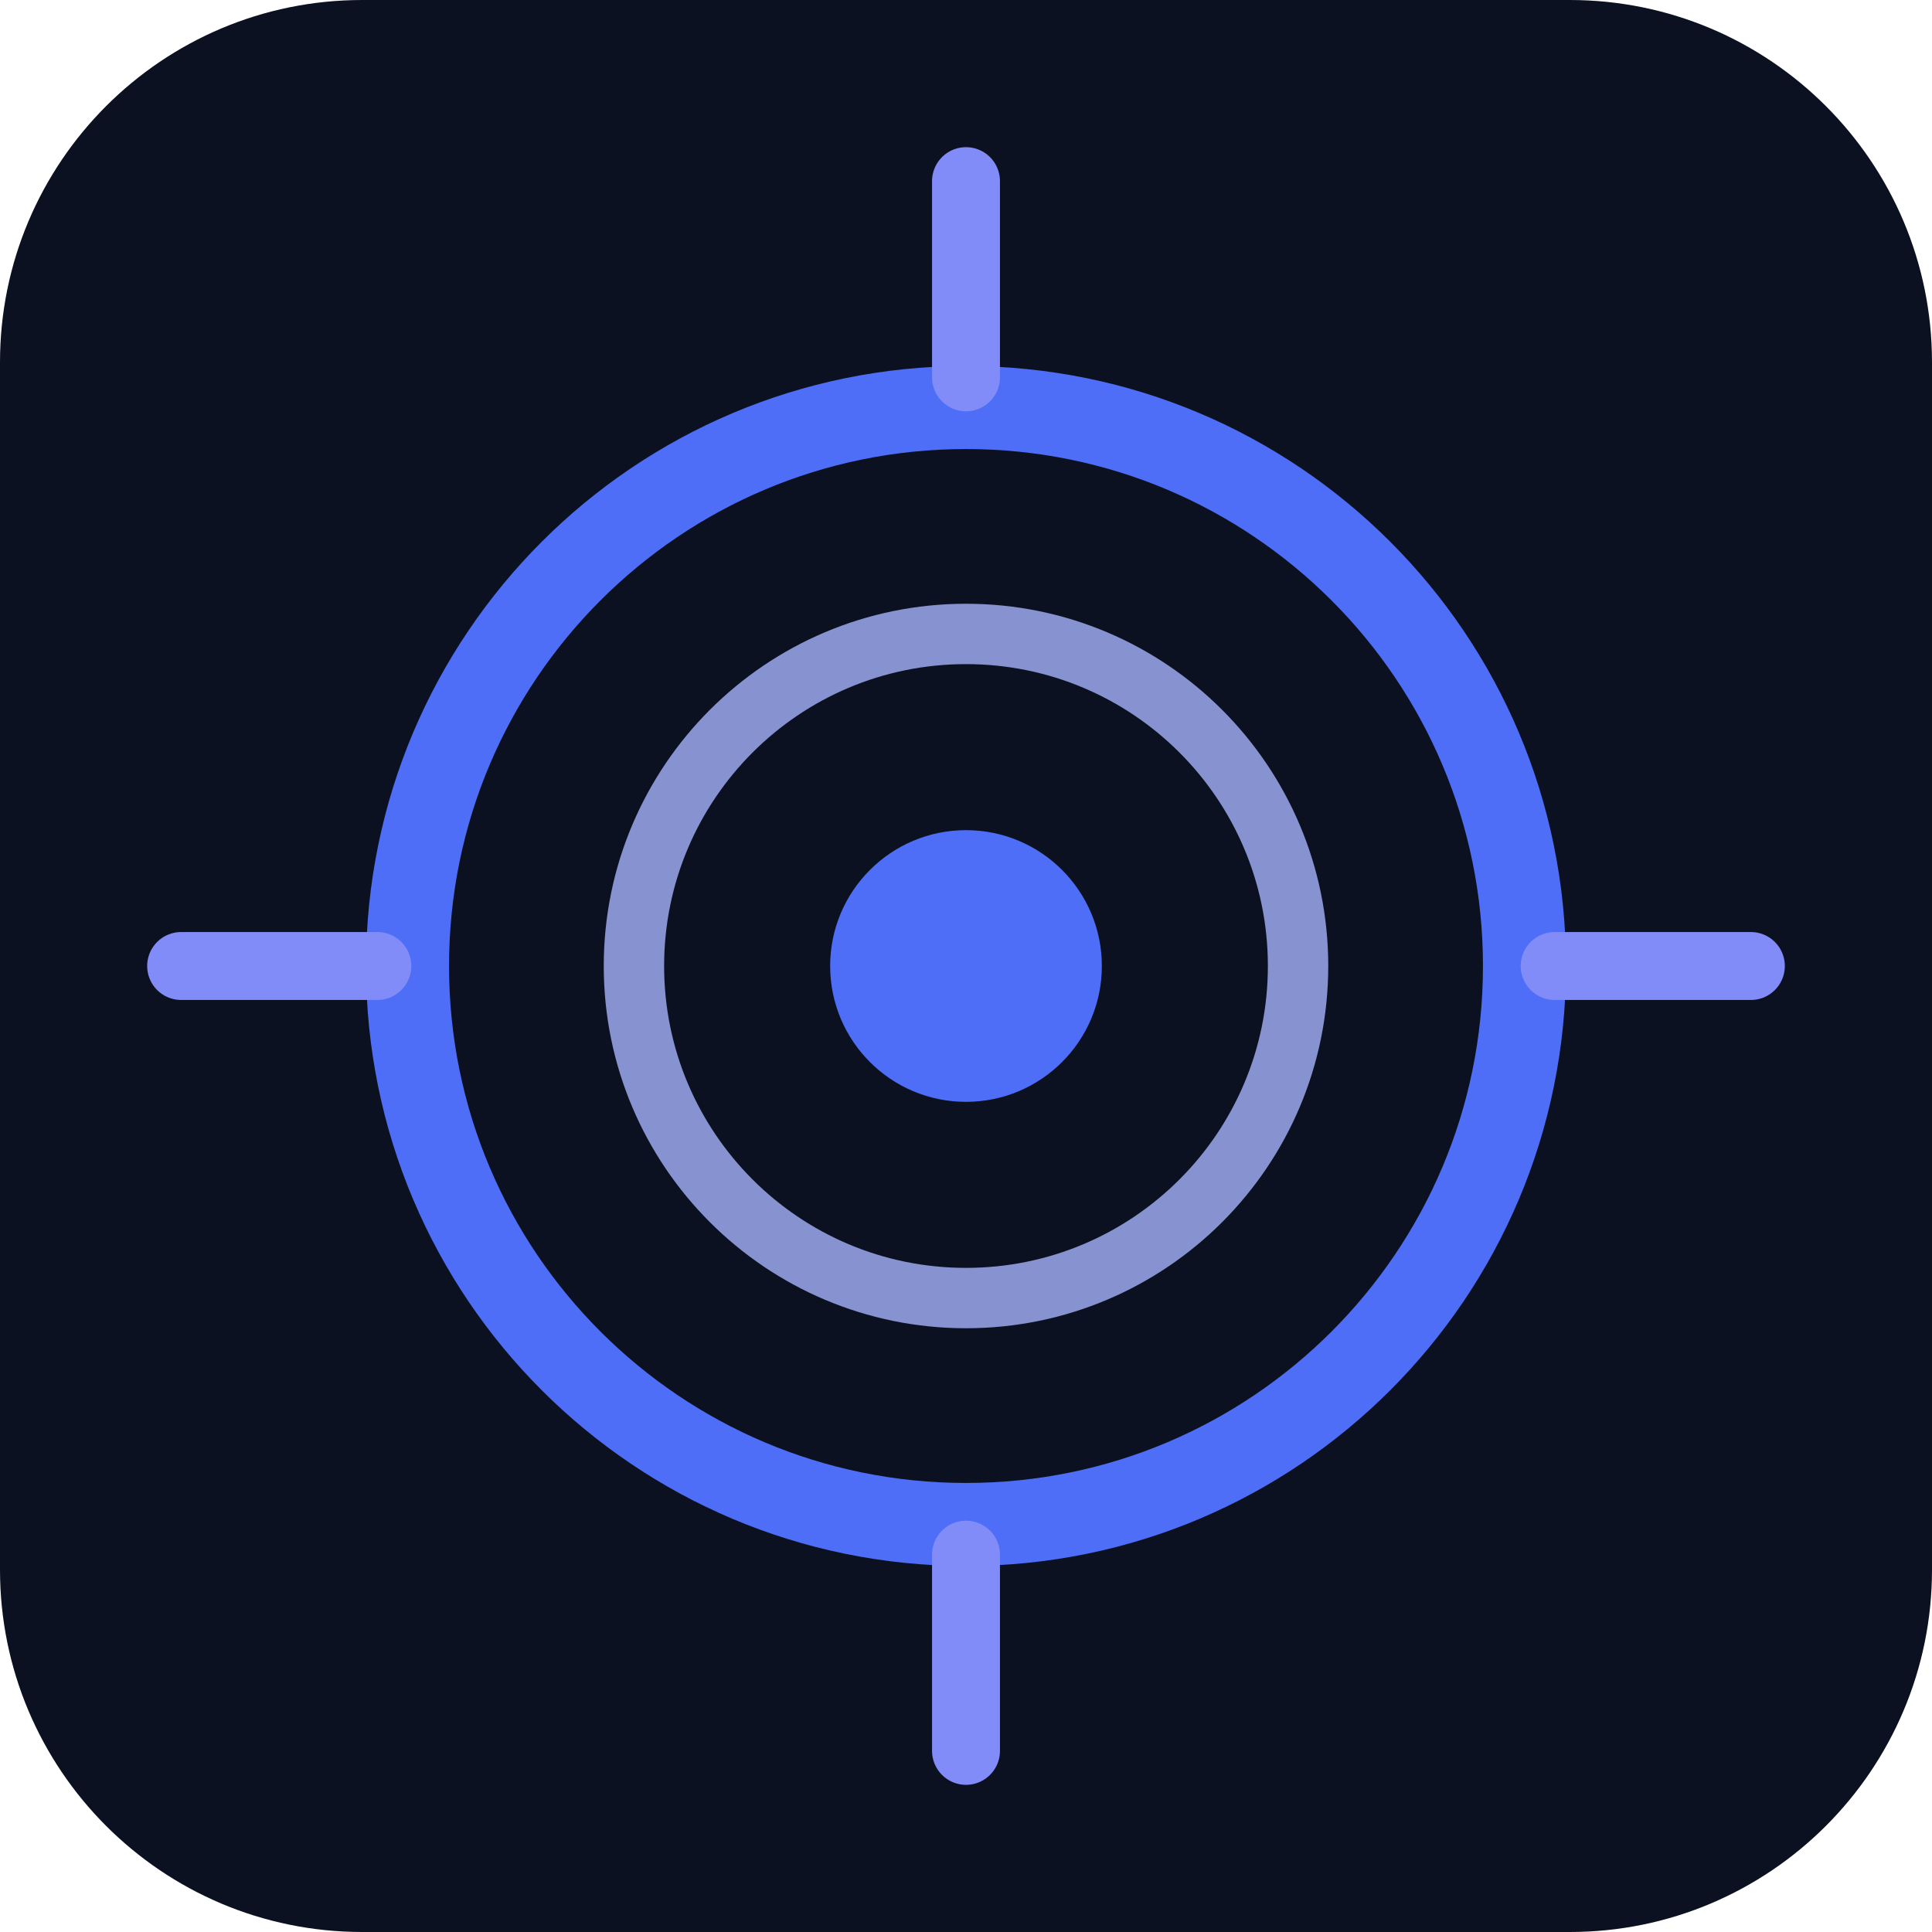
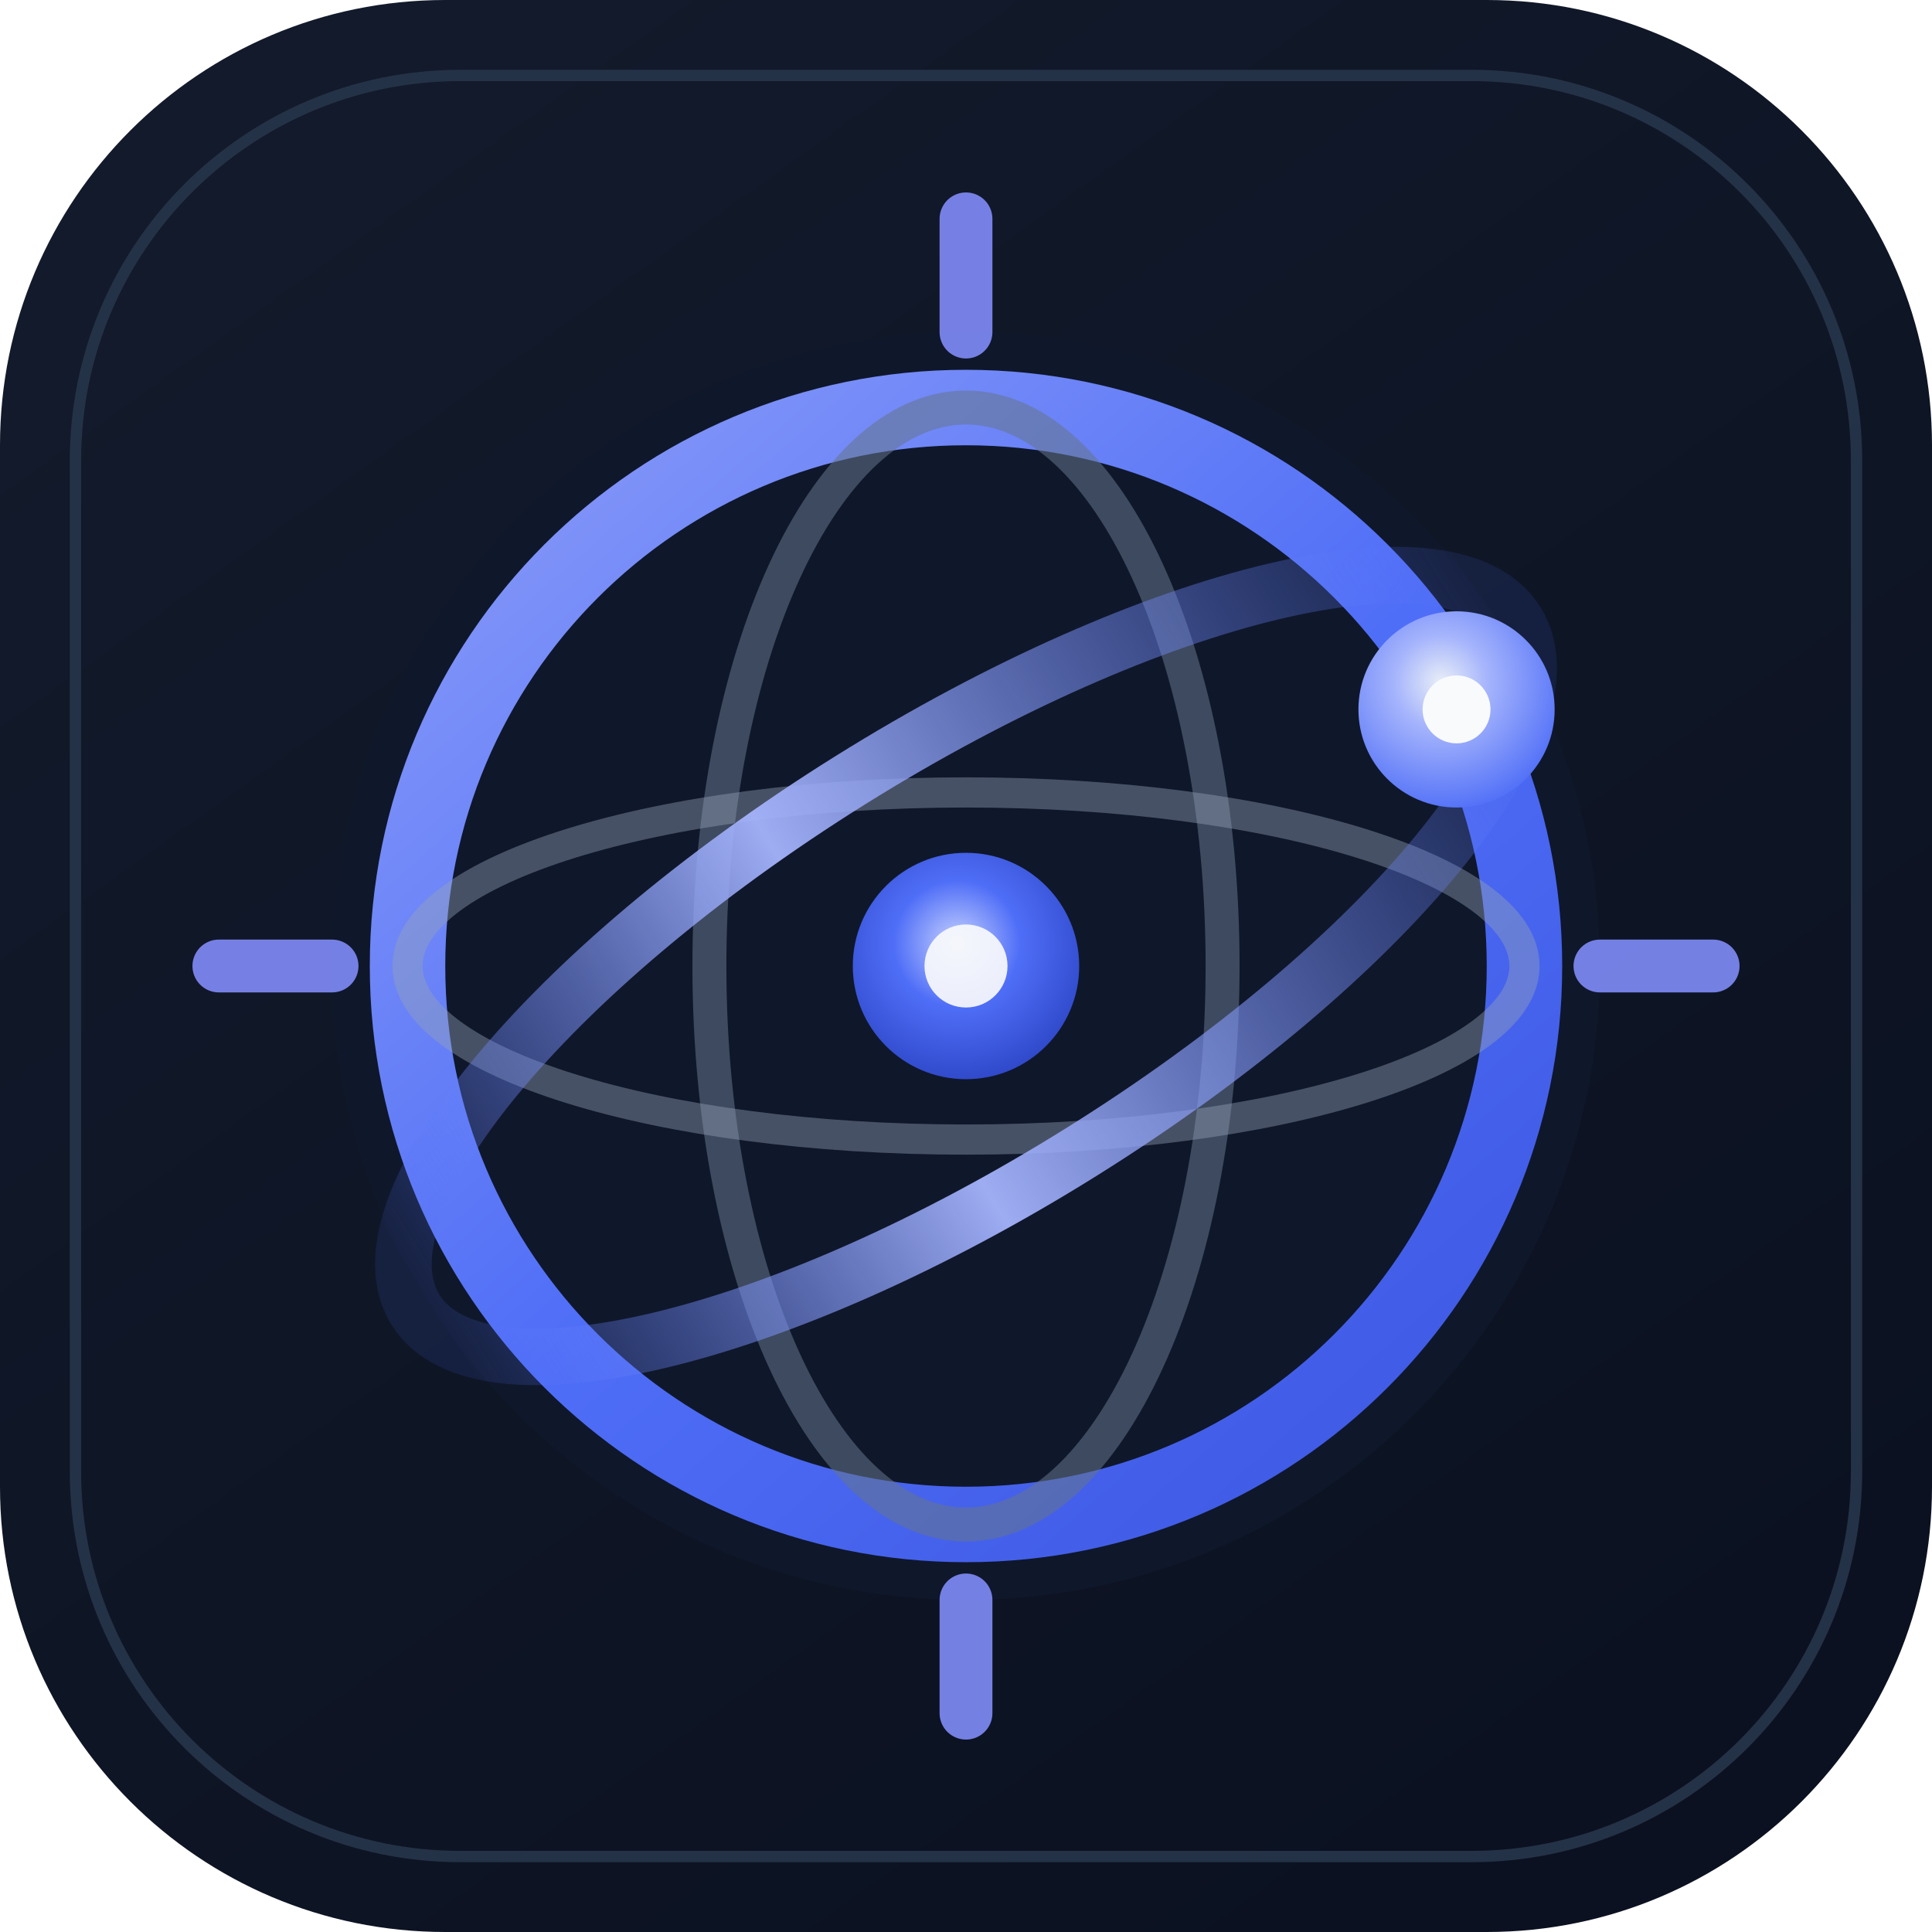
<svg xmlns="http://www.w3.org/2000/svg" viewBox="0 0 512 512" role="img" aria-label="GeoPulse">
-   <rect width="512" height="512" rx="96" fill="#0B1120" />
-   <circle cx="256" cy="256" r="148" stroke="#4F6EF7" stroke-width="22" fill="none" />
-   <circle cx="256" cy="256" r="88" stroke="#A5B4FC" stroke-width="16" fill="none" opacity="0.8" />
-   <circle cx="256" cy="256" r="36" fill="#4F6EF7" />
-   <path d="M256 48v52M256 412v52M48 256h52M412 256h52" stroke="#818CF8" stroke-width="18" stroke-linecap="round" />
+   <defs>
+     <linearGradient id="gp-plate" x1="96" y1="32" x2="416" y2="480" gradientUnits="userSpaceOnUse">
+       <stop offset="0%" stop-color="#121A2B" />
+       <stop offset="100%" stop-color="#0B1120" />
+     </linearGradient>
+     <linearGradient id="gp-ring" x1="120" y1="100" x2="400" y2="420" gradientUnits="userSpaceOnUse">
+       <stop offset="0%" stop-color="#8B9CF8" />
+       <stop offset="50%" stop-color="#4F6EF7" />
+       <stop offset="100%" stop-color="#3B55E0" />
+     </linearGradient>
+     <linearGradient id="gp-orbit" x1="88" y1="256" x2="424" y2="256" gradientUnits="userSpaceOnUse">
+       <stop offset="0%" stop-color="#4F6EF7" stop-opacity="0.12" />
+       <stop offset="42%" stop-color="#A5B4FC" stop-opacity="0.95" />
+       <stop offset="100%" stop-color="#4F6EF7" stop-opacity="0.12" />
+     </linearGradient>
+     <radialGradient id="gp-core" cx="46%" cy="40%" r="62%">
+       <stop offset="0%" stop-color="#C7D2FE" />
+       <stop offset="45%" stop-color="#4F6EF7" />
+       <stop offset="100%" stop-color="#2F48C9" />
+     </radialGradient>
+     <radialGradient id="gp-node" cx="42%" cy="36%" r="68%">
+       <stop offset="0%" stop-color="#E8EEF7" />
+       <stop offset="35%" stop-color="#A5B4FC" />
+       <stop offset="100%" stop-color="#4F6EF7" />
+     </radialGradient>
+   </defs>
+   <rect width="512" height="512" rx="118" fill="url(#gp-plate)" />
+   <rect x="20" y="20" width="472" height="472" rx="102" fill="none" stroke="#243247" stroke-width="3" />
+   <circle cx="256" cy="256" r="168" fill="#0F172A" />
+   <circle cx="256" cy="256" r="148" fill="none" stroke="url(#gp-ring)" stroke-width="20" stroke-linecap="round" />
+   <ellipse cx="256" cy="256" rx="68" ry="148" fill="none" stroke="#64748B" stroke-width="9" opacity="0.55" />
+   <ellipse cx="256" cy="256" rx="148" ry="46" fill="none" stroke="#94A3B8" stroke-width="8" opacity="0.42" />
+   <ellipse cx="256" cy="256" rx="172" ry="58" fill="none" stroke="url(#gp-orbit)" stroke-width="15" stroke-linecap="round" transform="rotate(-32 256 256)" />
+   <g stroke="#818CF8" stroke-width="14" stroke-linecap="round" opacity="0.9">
+     <path d="M256 58v30" />
+     <path d="M256 424v30" />
+     <path d="M58 256h30" />
+     <path d="M424 256h30" />
+   </g>
+   <circle cx="256" cy="256" r="30" fill="url(#gp-core)" />
+   <circle cx="256" cy="256" r="11" fill="#F8FAFC" opacity="0.92" />
+   <circle cx="386" cy="188" r="26" fill="url(#gp-node)" />
+   <circle cx="386" cy="188" r="9" fill="#F8FAFC" />
</svg>
